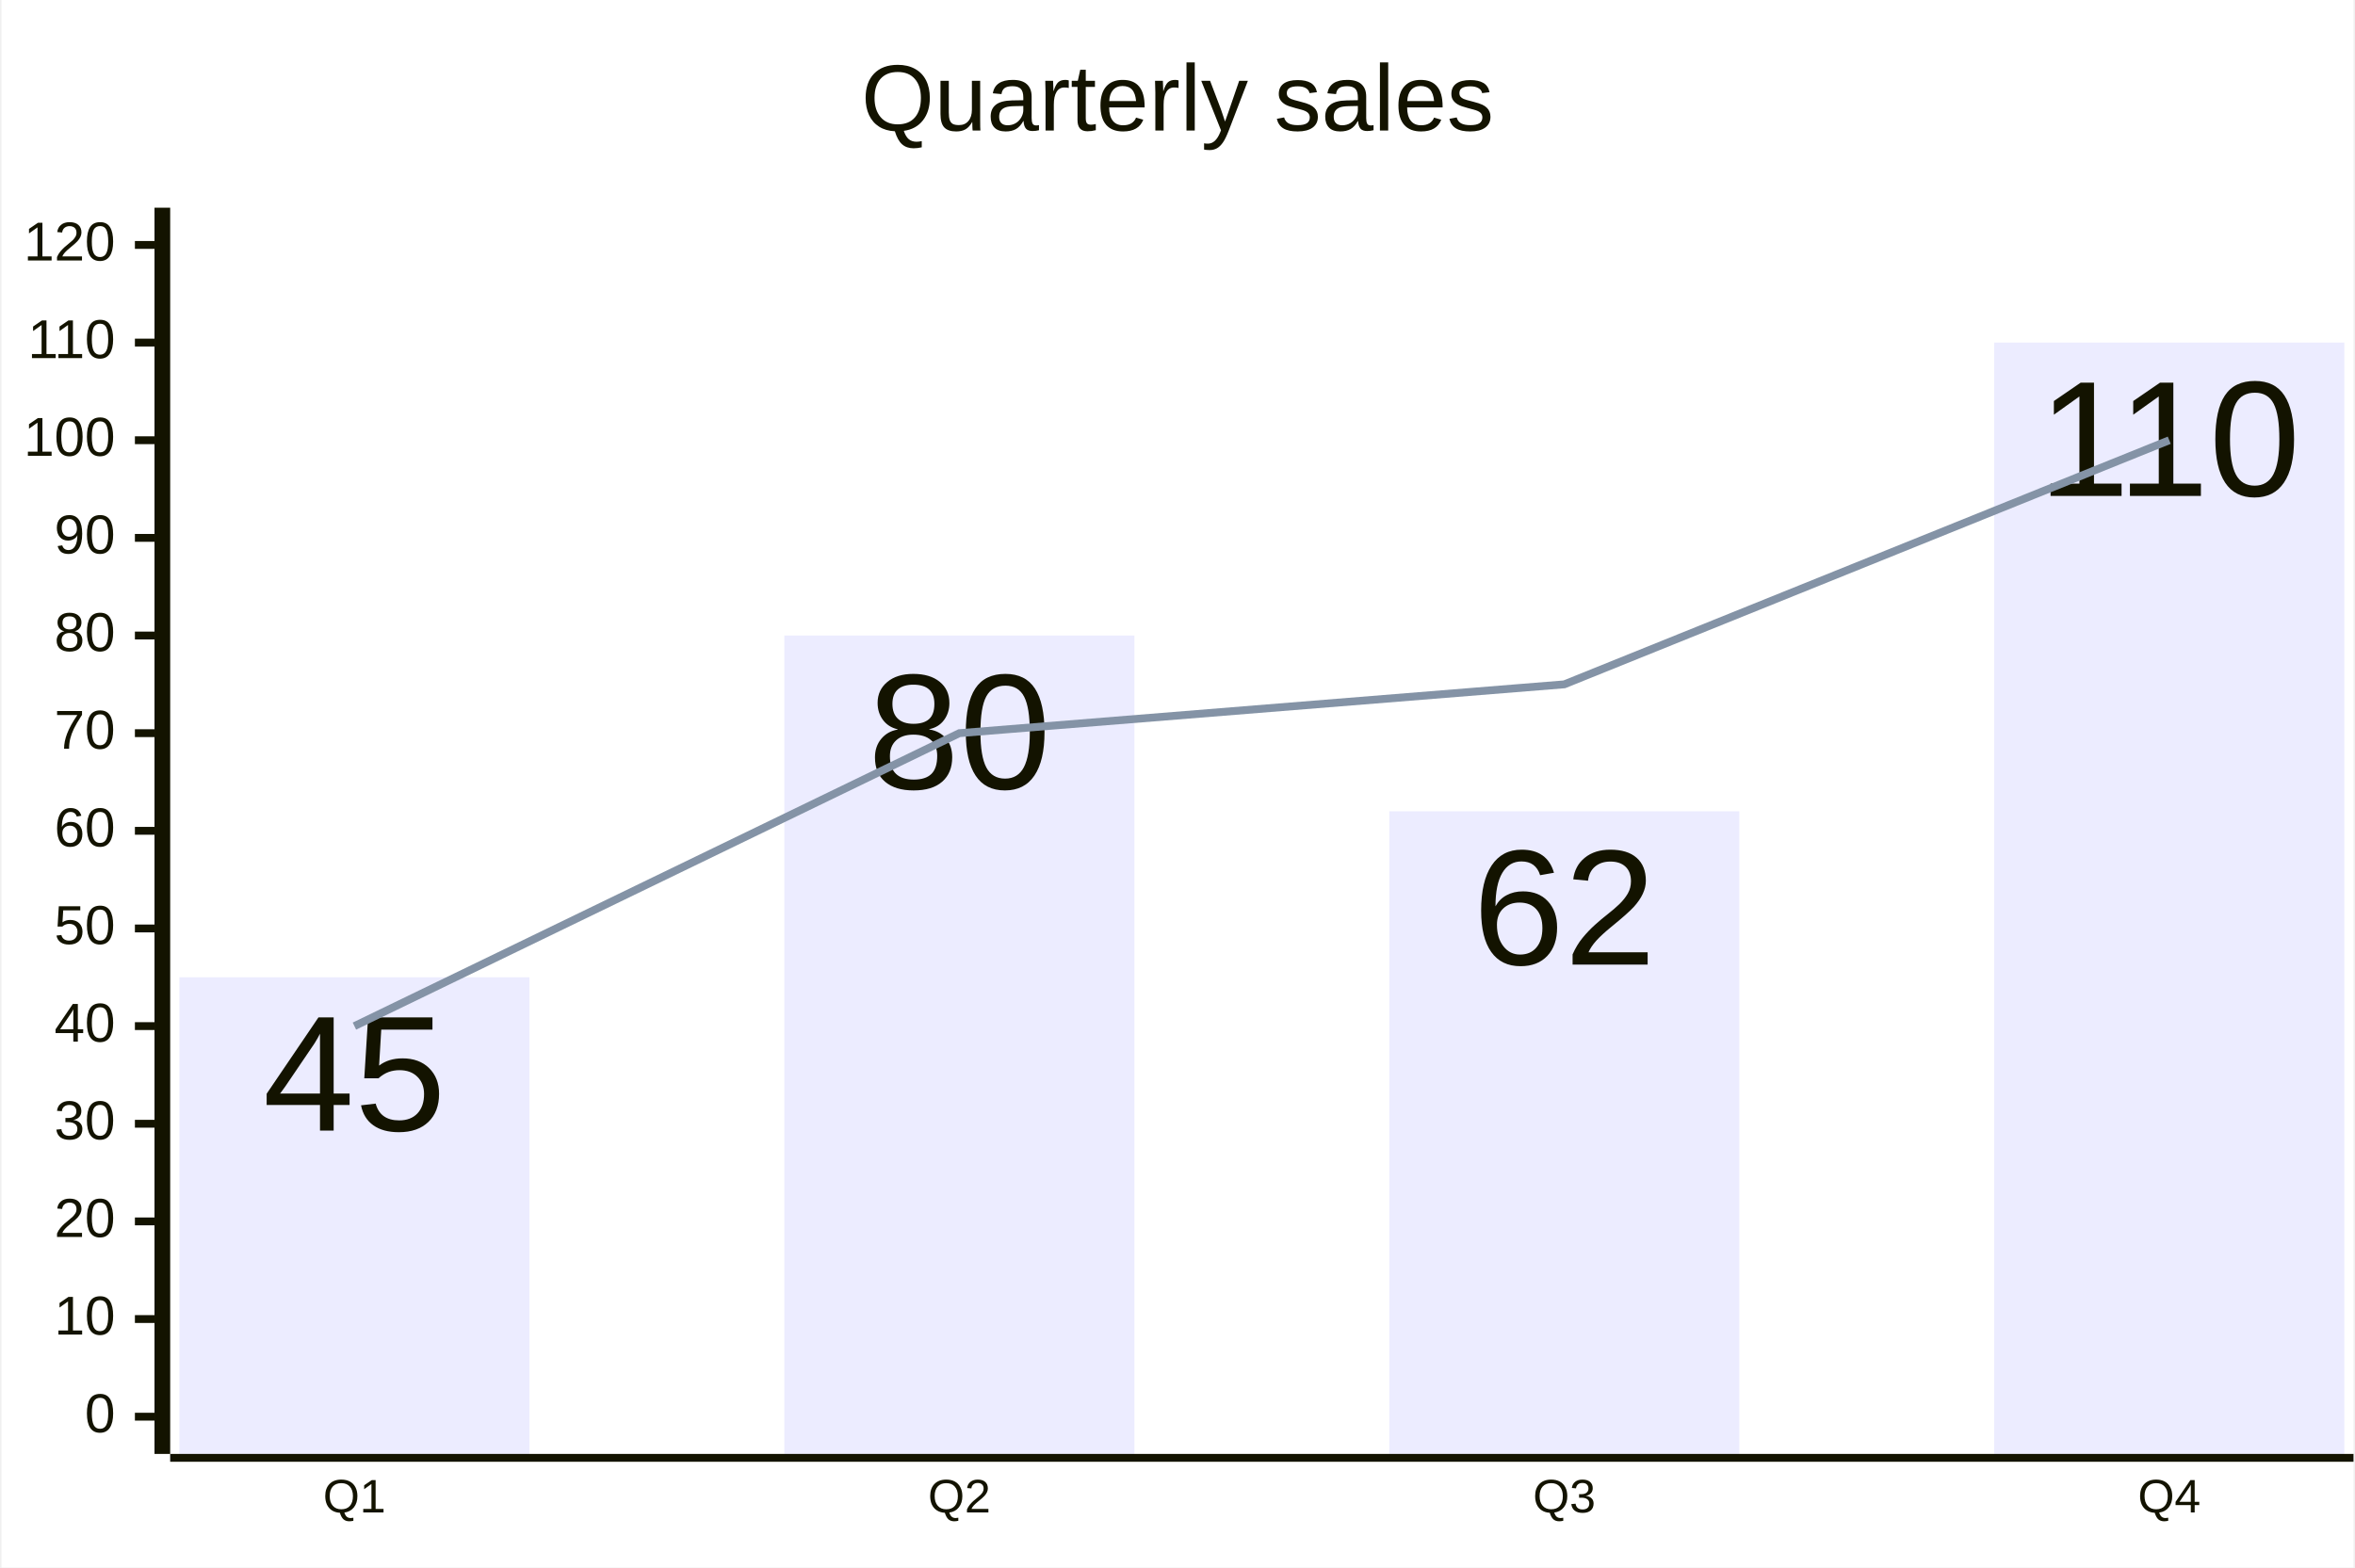
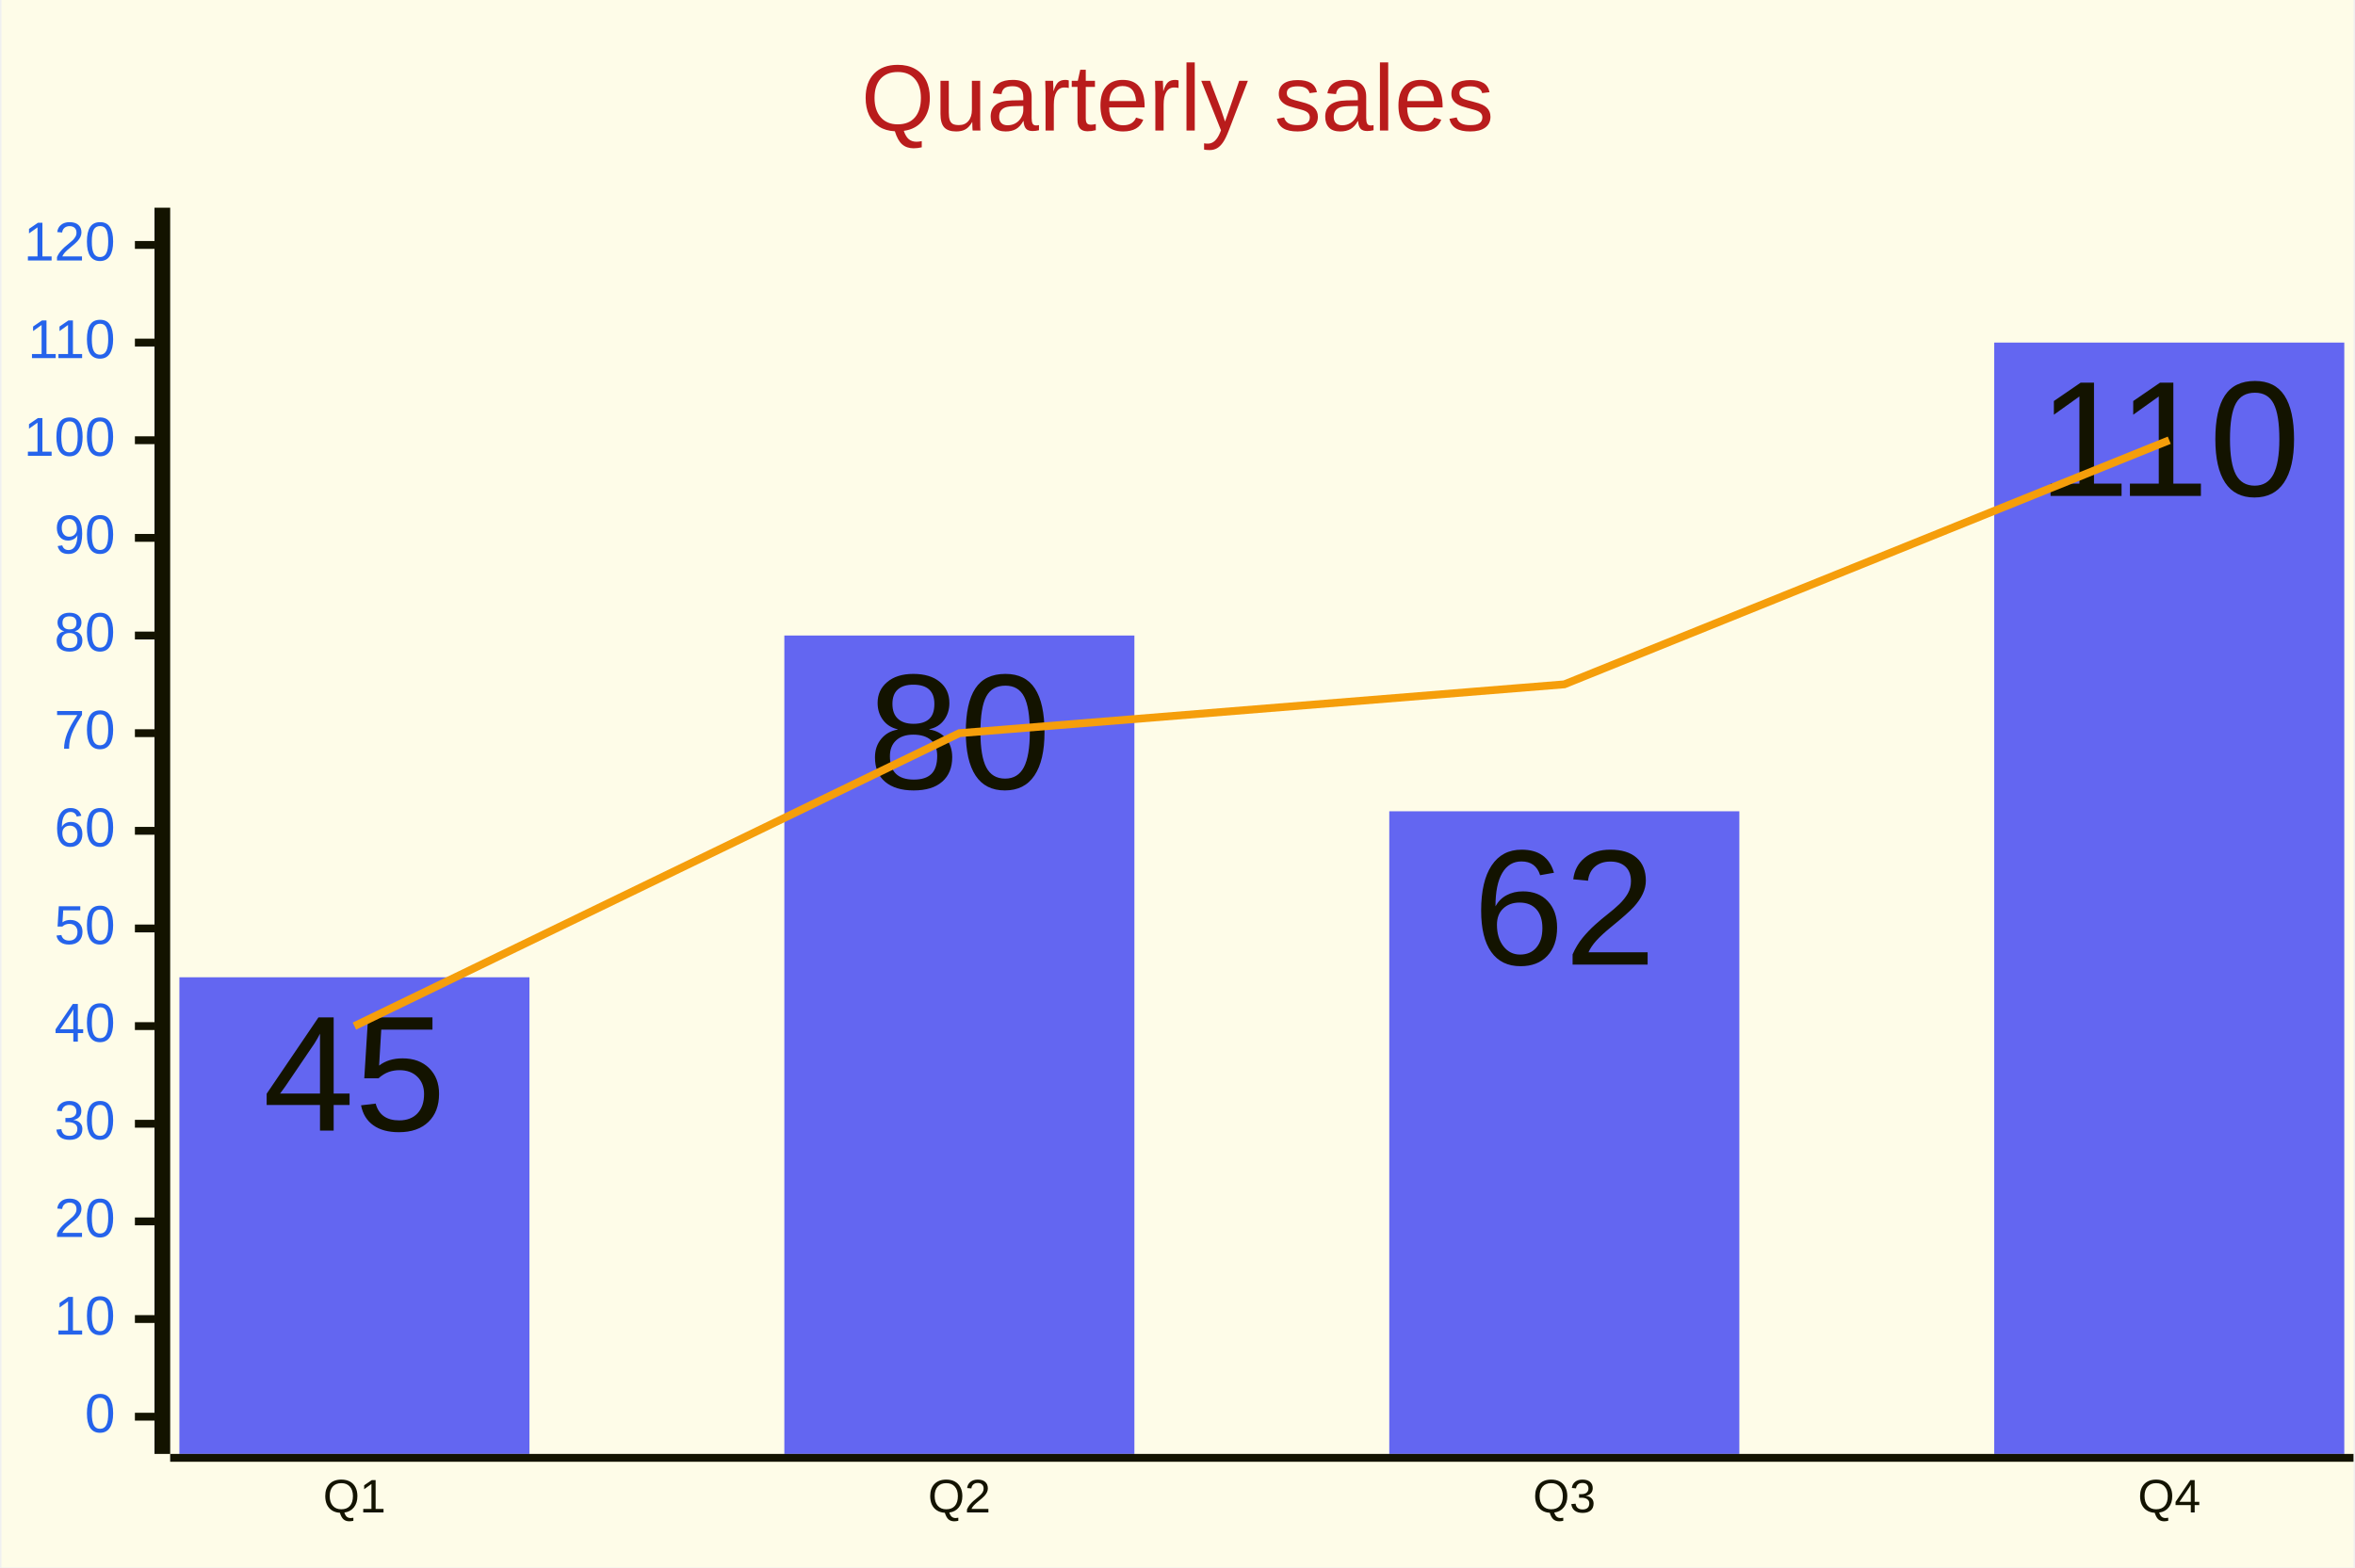
<svg xmlns="http://www.w3.org/2000/svg" id="kanvibeDiagram" width="784" viewBox="0 0 600 400" role="graphics-document document" aria-roledescription="xychart" height="522" style="display: block; margin: 0px auto; width: 784px; height: 522px; max-width: none;">
  <style>#kanvibeDiagram{font-family:"trebuchet ms",verdana,arial,sans-serif;font-size:16px;fill:#333;}@keyframes edge-animation-frame{from{stroke-dashoffset:0;}}@keyframes dash{to{stroke-dashoffset:0;}}#kanvibeDiagram .edge-animation-slow{stroke-dasharray:9,5!important;stroke-dashoffset:900;animation:dash 50s linear infinite;stroke-linecap:round;}#kanvibeDiagram .edge-animation-fast{stroke-dasharray:9,5!important;stroke-dashoffset:900;animation:dash 20s linear infinite;stroke-linecap:round;}#kanvibeDiagram .error-icon{fill:#552222;}#kanvibeDiagram .error-text{fill:#552222;stroke:#552222;}#kanvibeDiagram .edge-thickness-normal{stroke-width:1px;}#kanvibeDiagram .edge-thickness-thick{stroke-width:3.5px;}#kanvibeDiagram .edge-pattern-solid{stroke-dasharray:0;}#kanvibeDiagram .edge-thickness-invisible{stroke-width:0;fill:none;}#kanvibeDiagram .edge-pattern-dashed{stroke-dasharray:3;}#kanvibeDiagram .edge-pattern-dotted{stroke-dasharray:2;}#kanvibeDiagram .marker{fill:#333333;stroke:#333333;}#kanvibeDiagram .marker.cross{stroke:#333333;}#kanvibeDiagram svg{font-family:"trebuchet ms",verdana,arial,sans-serif;font-size:16px;}#kanvibeDiagram p{margin:0;}#kanvibeDiagram .node .neo-node{stroke:#9370DB;}#kanvibeDiagram [data-look="neo"].node rect,#kanvibeDiagram [data-look="neo"].cluster rect,#kanvibeDiagram [data-look="neo"].node polygon{stroke:#9370DB;filter:drop-shadow(1px 2px 2px rgba(185, 185, 185, 1));}#kanvibeDiagram [data-look="neo"].node path{stroke:#9370DB;stroke-width:1px;}#kanvibeDiagram [data-look="neo"].node .outer-path{filter:drop-shadow(1px 2px 2px rgba(185, 185, 185, 1));}#kanvibeDiagram [data-look="neo"].node .neo-line path{stroke:#9370DB;filter:none;}#kanvibeDiagram [data-look="neo"].node circle{stroke:#9370DB;filter:drop-shadow(1px 2px 2px rgba(185, 185, 185, 1));}#kanvibeDiagram [data-look="neo"].node circle .state-start{fill:#000000;}#kanvibeDiagram [data-look="neo"].icon-shape .icon{fill:#9370DB;filter:drop-shadow(1px 2px 2px rgba(185, 185, 185, 1));}#kanvibeDiagram [data-look="neo"].icon-shape .icon-neo path{stroke:#9370DB;filter:drop-shadow(1px 2px 2px rgba(185, 185, 185, 1));}#kanvibeDiagram :root{--mermaid-font-family:"trebuchet ms",verdana,arial,sans-serif;}</style>
  <g />
  <g class="main">
-     <rect width="600" height="400" class="background" fill="white" />
+     <rect width="600" height="400" class="background" fill="#fefce8" />
    <g class="chart-title">
-       <text x="0" y="0" fill="#131300" font-size="24" dominant-baseline="middle" text-anchor="middle" transform="translate(300, 26.5) rotate(0)">Quarterly sales</text>
+       <text x="0" y="0" fill="#b91c1c" font-size="24" dominant-baseline="middle" text-anchor="middle" transform="translate(300, 26.5) rotate(0)">Quarterly sales</text>
    </g>
    <g class="plot">
      <g class="bar-plot-0">
-         <rect x="45.381" y="249.375" width="89.3" height="121.625" fill="#ECECFF" stroke="#ECECFF" stroke-width="0" />
-         <rect x="199.704" y="162.167" width="89.3" height="208.833" fill="#ECECFF" stroke="#ECECFF" stroke-width="0" />
-         <rect x="354.027" y="207.017" width="89.3" height="163.983" fill="#ECECFF" stroke="#ECECFF" stroke-width="0" />
-         <rect x="508.35" y="87.417" width="89.3" height="283.583" fill="#ECECFF" stroke="#ECECFF" stroke-width="0" />
+         <rect x="45.381" y="249.375" width="89.3" height="121.625" fill="#6366f1" stroke="#6366f1" stroke-width="0" />
+         <rect x="199.704" y="162.167" width="89.3" height="208.833" fill="#6366f1" stroke="#6366f1" stroke-width="0" />
+         <rect x="354.027" y="207.017" width="89.3" height="163.983" fill="#6366f1" stroke="#6366f1" stroke-width="0" />
+         <rect x="508.35" y="87.417" width="89.3" height="283.583" fill="#6366f1" stroke="#6366f1" stroke-width="0" />
        <text x="90.031" y="259.375" text-anchor="middle" dominant-baseline="hanging" fill="#131300" font-size="42px">45</text>
        <text x="244.354" y="172.167" text-anchor="middle" dominant-baseline="hanging" fill="#131300" font-size="42px">80</text>
        <text x="398.677" y="217.017" text-anchor="middle" dominant-baseline="hanging" fill="#131300" font-size="42px">62</text>
        <text x="553" y="97.417" text-anchor="middle" dominant-baseline="hanging" fill="#131300" font-size="42px">110</text>
      </g>
      <g class="line-plot-1">
-         <path d="M90.031,261.833L244.354,187.083L398.677,174.625L553,112.333" fill="none" stroke="#8493A6" stroke-width="2" />
+         <path d="M90.031,261.833L244.354,187.083L398.677,174.625L553,112.333" fill="none" stroke="#f59e0b" stroke-width="2" />
      </g>
    </g>
    <g class="bottom-axis">
      <g class="axis-line">
        <path d="M 43.031,372 L 600,372" fill="none" stroke="#131300" stroke-width="2" />
      </g>
      <g class="label">
        <text x="0" y="0" fill="#131300" font-size="12" dominant-baseline="text-before-edge" text-anchor="middle" transform="translate(90.03125, 378) rotate(0)">Q1</text>
        <text x="0" y="0" fill="#131300" font-size="12" dominant-baseline="text-before-edge" text-anchor="middle" transform="translate(244.3542, 378) rotate(0)">Q2</text>
        <text x="0" y="0" fill="#131300" font-size="12" dominant-baseline="text-before-edge" text-anchor="middle" transform="translate(398.6771, 378) rotate(0)">Q3</text>
        <text x="0" y="0" fill="#131300" font-size="12" dominant-baseline="text-before-edge" text-anchor="middle" transform="translate(553, 378) rotate(0)">Q4</text>
      </g>
    </g>
    <g class="left-axis">
      <g class="axisl-line">
        <path d="M 41.031,53 L 41.031,371" fill="none" stroke="#131300" stroke-width="4" />
      </g>
      <g class="label">
-         <text x="0" y="0" fill="#131300" font-size="14" dominant-baseline="middle" text-anchor="end" transform="translate(29.03125, 62.5) rotate(0)">120</text>
-         <text x="0" y="0" fill="#131300" font-size="14" dominant-baseline="middle" text-anchor="end" transform="translate(29.03125, 87.41667) rotate(0)">110</text>
-         <text x="0" y="0" fill="#131300" font-size="14" dominant-baseline="middle" text-anchor="end" transform="translate(29.03125, 112.3333) rotate(0)">100</text>
-         <text x="0" y="0" fill="#131300" font-size="14" dominant-baseline="middle" text-anchor="end" transform="translate(29.03125, 137.25) rotate(0)">90</text>
-         <text x="0" y="0" fill="#131300" font-size="14" dominant-baseline="middle" text-anchor="end" transform="translate(29.03125, 162.1667) rotate(0)">80</text>
-         <text x="0" y="0" fill="#131300" font-size="14" dominant-baseline="middle" text-anchor="end" transform="translate(29.03125, 187.0833) rotate(0)">70</text>
-         <text x="0" y="0" fill="#131300" font-size="14" dominant-baseline="middle" text-anchor="end" transform="translate(29.03125, 212) rotate(0)">60</text>
-         <text x="0" y="0" fill="#131300" font-size="14" dominant-baseline="middle" text-anchor="end" transform="translate(29.03125, 236.9167) rotate(0)">50</text>
-         <text x="0" y="0" fill="#131300" font-size="14" dominant-baseline="middle" text-anchor="end" transform="translate(29.03125, 261.8333) rotate(0)">40</text>
-         <text x="0" y="0" fill="#131300" font-size="14" dominant-baseline="middle" text-anchor="end" transform="translate(29.03125, 286.75) rotate(0)">30</text>
-         <text x="0" y="0" fill="#131300" font-size="14" dominant-baseline="middle" text-anchor="end" transform="translate(29.03125, 311.6667) rotate(0)">20</text>
-         <text x="0" y="0" fill="#131300" font-size="14" dominant-baseline="middle" text-anchor="end" transform="translate(29.03125, 336.5833) rotate(0)">10</text>
-         <text x="0" y="0" fill="#131300" font-size="14" dominant-baseline="middle" text-anchor="end" transform="translate(29.03125, 361.5) rotate(0)">0</text>
+         <text x="0" y="0" fill="#2563eb" font-size="14" dominant-baseline="middle" text-anchor="end" transform="translate(29.03125, 62.5) rotate(0)">120</text>
+         <text x="0" y="0" fill="#2563eb" font-size="14" dominant-baseline="middle" text-anchor="end" transform="translate(29.03125, 87.41667) rotate(0)">110</text>
+         <text x="0" y="0" fill="#2563eb" font-size="14" dominant-baseline="middle" text-anchor="end" transform="translate(29.03125, 112.3333) rotate(0)">100</text>
+         <text x="0" y="0" fill="#2563eb" font-size="14" dominant-baseline="middle" text-anchor="end" transform="translate(29.03125, 137.25) rotate(0)">90</text>
+         <text x="0" y="0" fill="#2563eb" font-size="14" dominant-baseline="middle" text-anchor="end" transform="translate(29.03125, 162.1667) rotate(0)">80</text>
+         <text x="0" y="0" fill="#2563eb" font-size="14" dominant-baseline="middle" text-anchor="end" transform="translate(29.03125, 187.0833) rotate(0)">70</text>
+         <text x="0" y="0" fill="#2563eb" font-size="14" dominant-baseline="middle" text-anchor="end" transform="translate(29.03125, 212) rotate(0)">60</text>
+         <text x="0" y="0" fill="#2563eb" font-size="14" dominant-baseline="middle" text-anchor="end" transform="translate(29.03125, 236.9167) rotate(0)">50</text>
+         <text x="0" y="0" fill="#2563eb" font-size="14" dominant-baseline="middle" text-anchor="end" transform="translate(29.03125, 261.8333) rotate(0)">40</text>
+         <text x="0" y="0" fill="#2563eb" font-size="14" dominant-baseline="middle" text-anchor="end" transform="translate(29.03125, 286.75) rotate(0)">30</text>
+         <text x="0" y="0" fill="#2563eb" font-size="14" dominant-baseline="middle" text-anchor="end" transform="translate(29.03125, 311.6667) rotate(0)">20</text>
+         <text x="0" y="0" fill="#2563eb" font-size="14" dominant-baseline="middle" text-anchor="end" transform="translate(29.03125, 336.5833) rotate(0)">10</text>
+         <text x="0" y="0" fill="#2563eb" font-size="14" dominant-baseline="middle" text-anchor="end" transform="translate(29.03125, 361.5) rotate(0)">0</text>
      </g>
      <g class="ticks">
        <path d="M 39.031,62.5 L 34.031,62.5" fill="none" stroke="#131300" stroke-width="2" />
        <path d="M 39.031,87.417 L 34.031,87.417" fill="none" stroke="#131300" stroke-width="2" />
        <path d="M 39.031,112.333 L 34.031,112.333" fill="none" stroke="#131300" stroke-width="2" />
        <path d="M 39.031,137.25 L 34.031,137.25" fill="none" stroke="#131300" stroke-width="2" />
        <path d="M 39.031,162.167 L 34.031,162.167" fill="none" stroke="#131300" stroke-width="2" />
        <path d="M 39.031,187.083 L 34.031,187.083" fill="none" stroke="#131300" stroke-width="2" />
        <path d="M 39.031,212 L 34.031,212" fill="none" stroke="#131300" stroke-width="2" />
        <path d="M 39.031,236.917 L 34.031,236.917" fill="none" stroke="#131300" stroke-width="2" />
        <path d="M 39.031,261.833 L 34.031,261.833" fill="none" stroke="#131300" stroke-width="2" />
        <path d="M 39.031,286.75 L 34.031,286.75" fill="none" stroke="#131300" stroke-width="2" />
        <path d="M 39.031,311.667 L 34.031,311.667" fill="none" stroke="#131300" stroke-width="2" />
        <path d="M 39.031,336.583 L 34.031,336.583" fill="none" stroke="#131300" stroke-width="2" />
        <path d="M 39.031,361.5 L 34.031,361.5" fill="none" stroke="#131300" stroke-width="2" />
      </g>
    </g>
  </g>
  <g class="mermaid-tmp-group" />
</svg>
